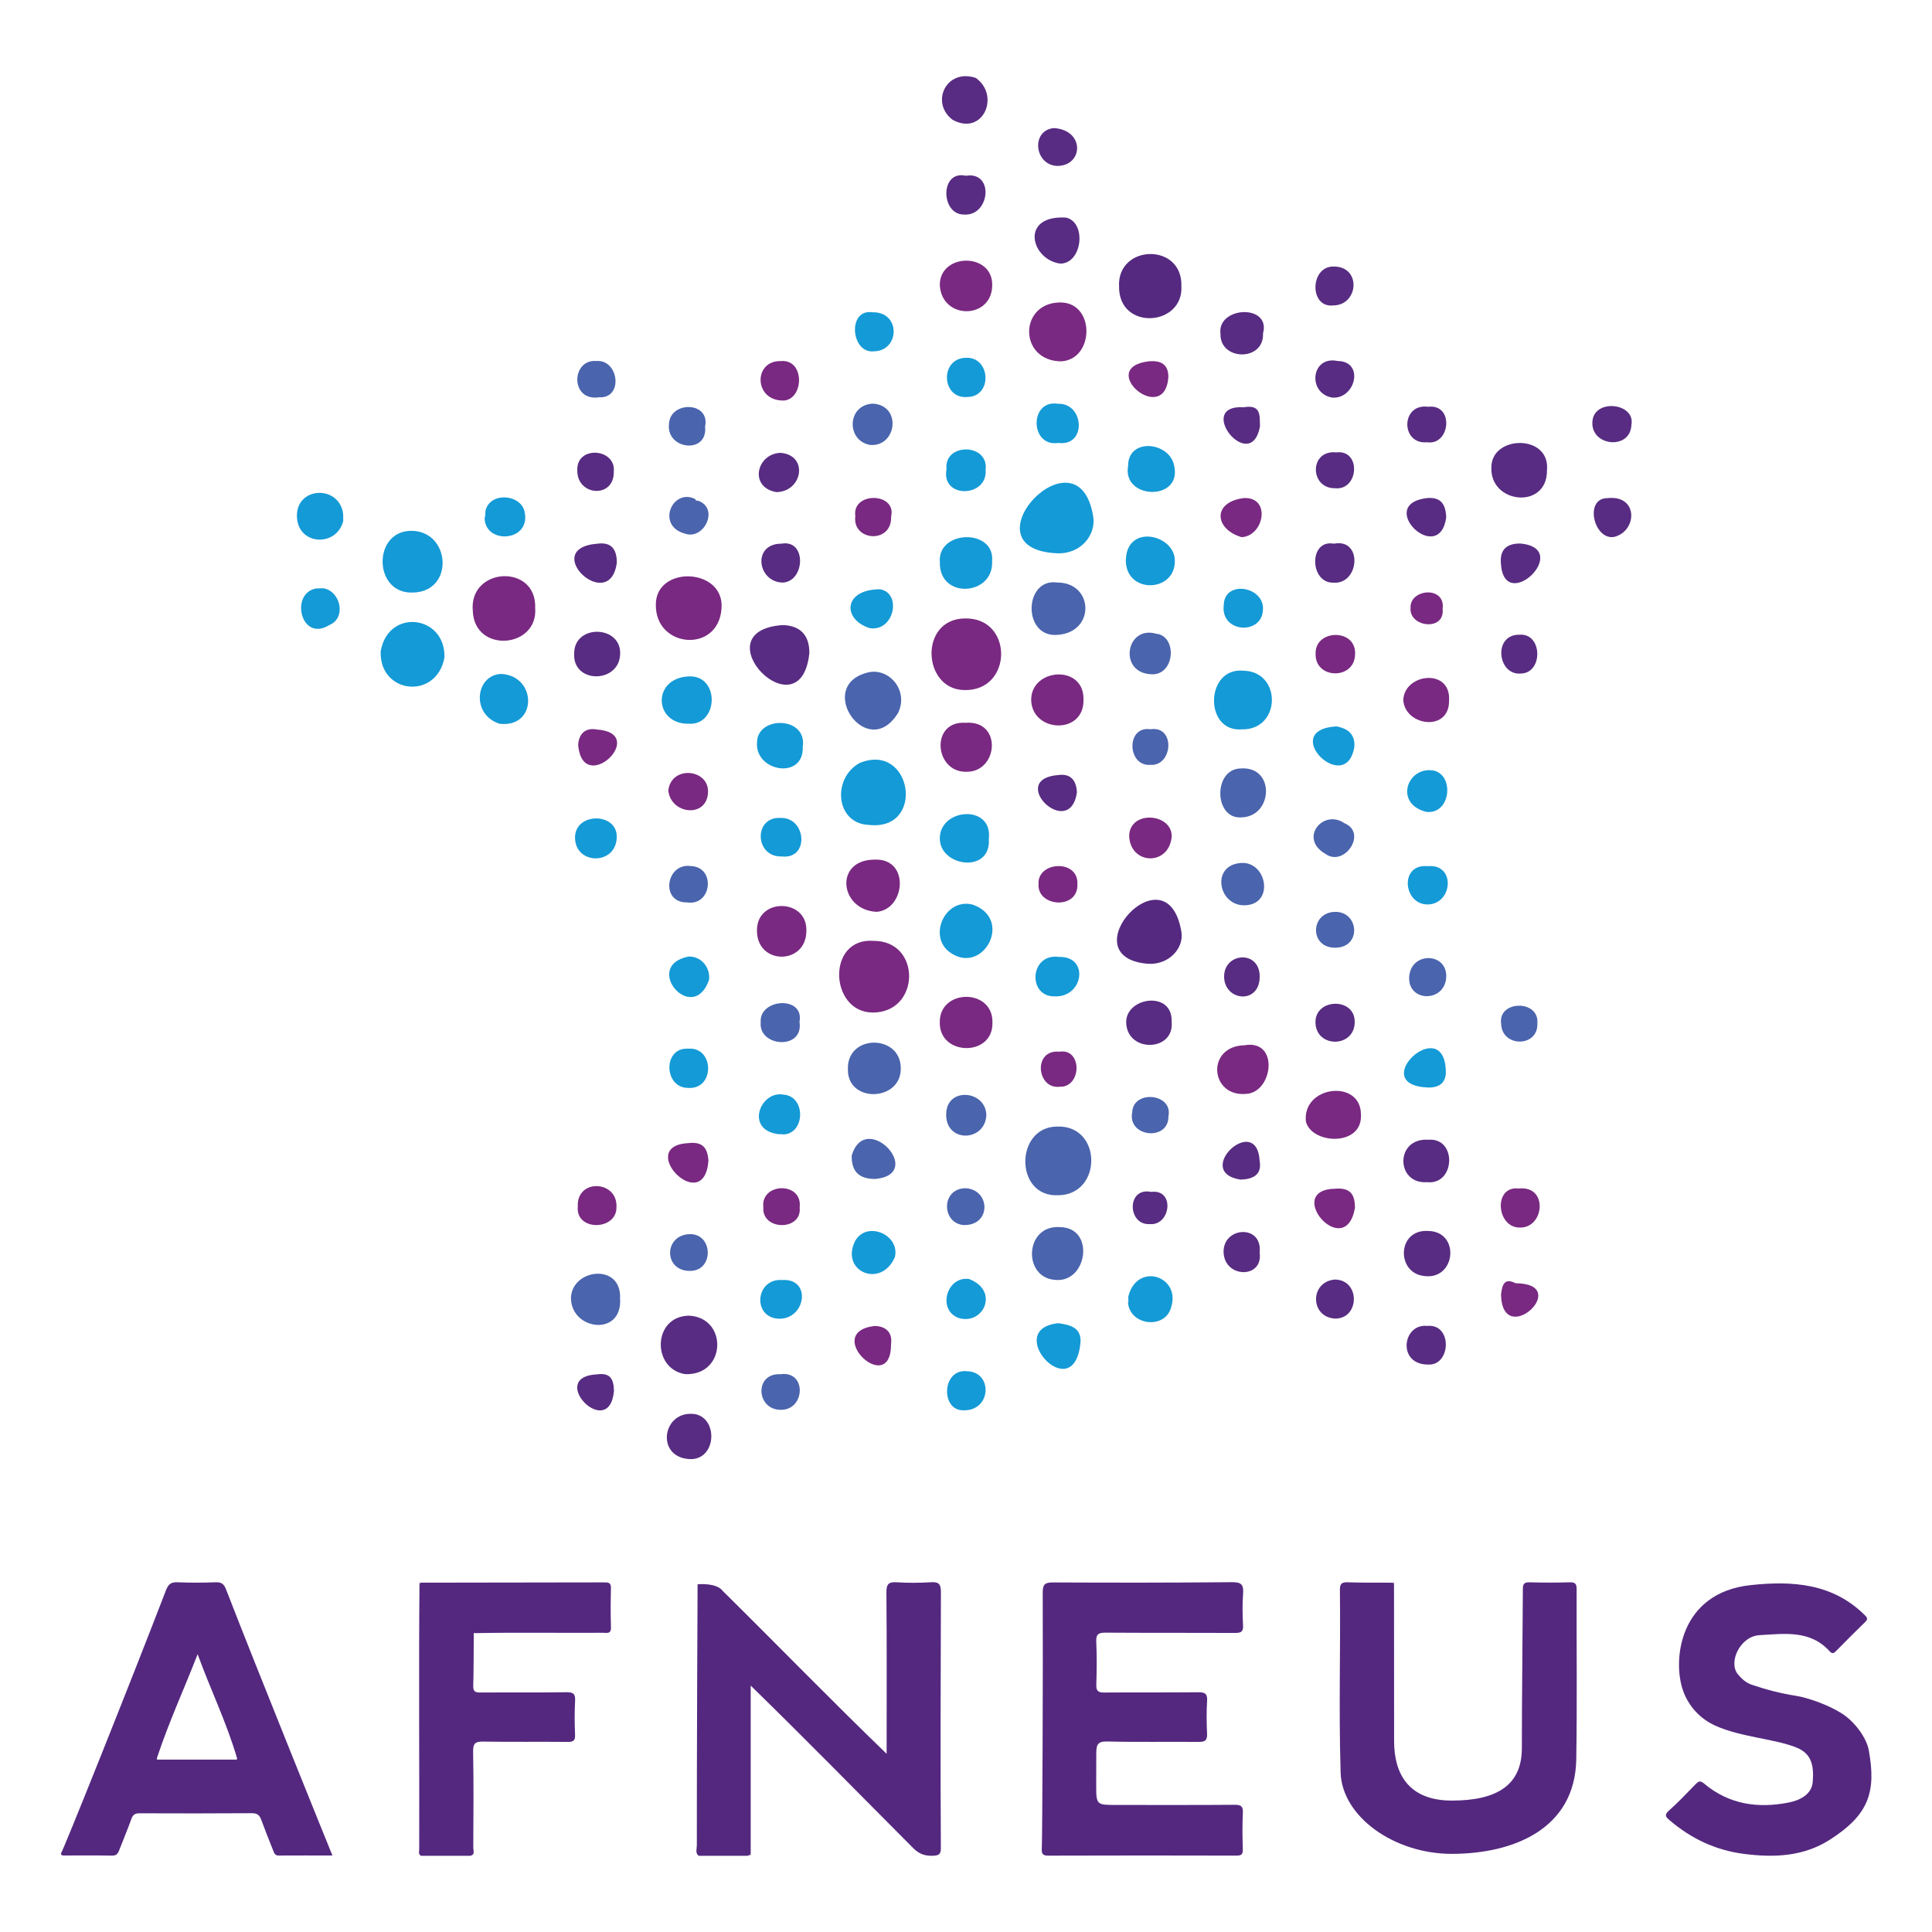
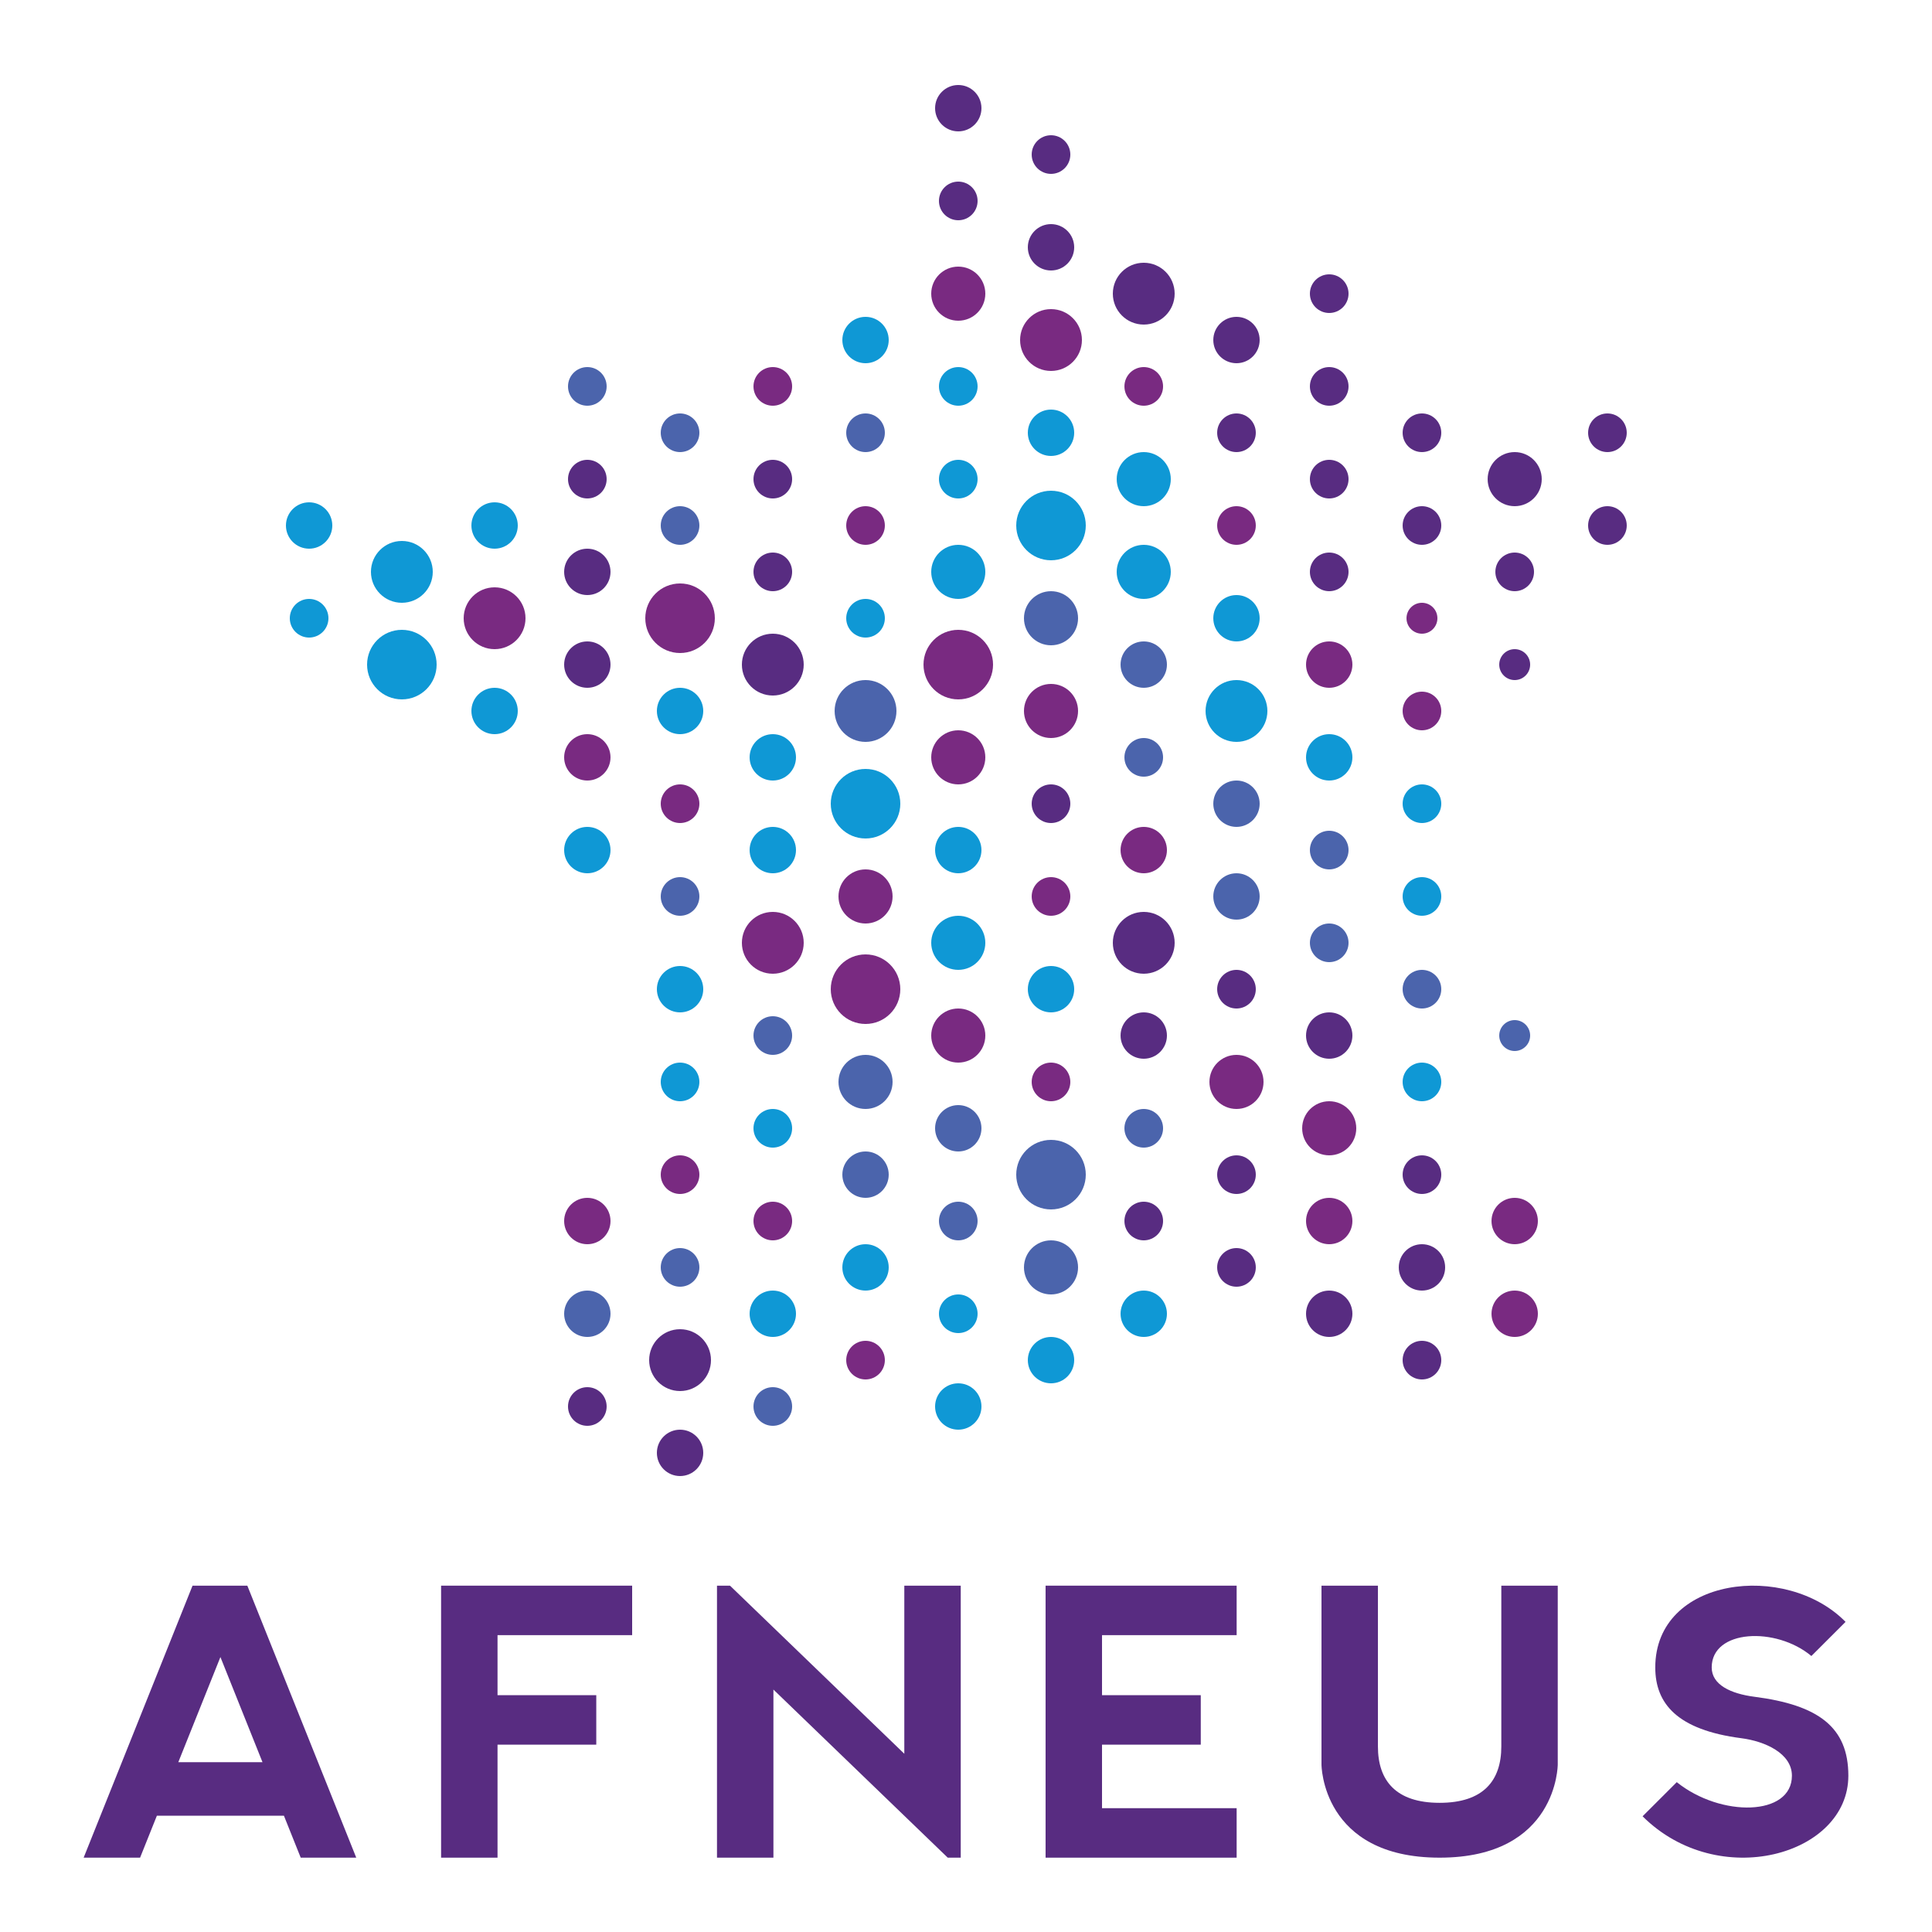
- <svg xmlns="http://www.w3.org/2000/svg" id="Calque_1" viewBox="0 0 1417.323 1417.323">
+ <svg xmlns="http://www.w3.org/2000/svg" id="Calque_2" viewBox="0 0 708.661 708.661">
  <defs>
-     <style>.cls-1{fill:#f9f7fb;}.cls-2{fill:#fbfdfe;}.cls-3{fill:#dfd7e9;}.cls-4{fill:#149ad6;}.cls-5{fill:#552980;}.cls-6{fill:#54287f;}.cls-7{fill:#4a64ad;}.cls-8{fill:#582c82;}.cls-9{fill:#714892;}.cls-10{fill:#792981;}</style>
+     <style>.cls-1{fill:#0f98d5;}.cls-2{fill:#582c81;}.cls-3{fill:#4b64ac;}.cls-4{fill:#792a81;}</style>
  </defs>
-   <path class="cls-8" d="m715.806,57.141c18.172,12.826,5.475,42.867-16.892,30.81-16.621-12.399-5.008-37.996,16.892-30.81Z" />
-   <path class="cls-6" d="m549.647,1360.982c-.446.15-.893.299-1.339.449-11.926 0-23.852 0-35.778.001-2.673-2.134-1.321-5.089-1.325-7.611-.09-61.068.545-191.584.545-191.584,0,0,13.951-1.386,18.542,4.963,40.261,39.781,79.394,80.059,120.144,119.411-.024-39.749.192-78.771-.16-118.434-.056-6.22,1.749-7.767,7.651-7.405,8.219.504,16.517.503,24.734-.025,5.901-.379,7.633,1.109,7.597,7.358-.181,62.431-.433,124.893-.043,187.315.181,4.992-1.506,5.845-6.13,5.977-5.904.169-10.07-1.487-14.316-5.782-39.743-39.86-78.68-79.711-119.046-119.041v123.22c-.359.397-.718.793-1.077,1.19Z" />
-   <path class="cls-6" d="m804.179,1310.407c-.027,13.73.563,13.719,14.837,13.719,28.875-0,57.75.11,86.623-.111,4.683-.036,6.372.93,6.125,5.921-.44,8.898-.29,17.838-.042,26.75.101,3.627-1.012,4.605-4.621,4.596-46.061-.116-92.123-.137-138.184.024-4.303.015-4.818-1.69-4.648-5.229.425-8.828.945-134.845.675-187.691-.031-6.152,1.631-7.527,7.614-7.497,43.781.216,87.565.218,131.344-.192,6.891-.065,8.515,1.942,8.035,8.358-.58,7.735-.438,15.562-.028,23.319.249,4.715-1.52,5.574-5.812,5.552-31.633-.164-63.268.02-94.901-.198-5.146-.035-7.258.917-6.981,6.643.508,10.499.37,21.048.041,31.561-.145,4.626,1.432,5.756,5.862,5.717,22.921-.199,45.847.046,68.768-.204,4.92-.054,6.984.867,6.646,6.305-.496,7.977-.404,16.02-.025,24.009.229,4.835-1.337,6.172-6.143,6.119-22.233-.242-44.479.26-66.7-.314-7.346-.19-8.421,2.129-8.435,8.816l-.048,24.027Z" />
-   <path class="cls-6" d="m243.862,1361.191c-13.78,0-26.649-.042-39.518.033-2.806.016-3.29-2.073-4.016-3.894-2.952-7.399-5.915-14.796-8.646-22.277-1.235-3.384-2.906-4.908-6.88-4.878-27.463.207-54.928.152-82.392.062-3.201-.011-4.901.935-6.023,4.11-2.636,7.46-5.785,14.738-8.611,22.133-1.016,2.659-1.82,4.872-5.524,4.803-11.668-.217-23.343-.079-35.016-.094-1.099-.001-2.343.134-2.539-1.471.863.025,52.446-128.972,77.111-193.228,1.72-4.338,3.668-5.935,8.367-5.73,9.376.41,18.792.355,28.174.013,4.103-.15,5.934,1.305,7.401,4.994,22.607,58.447,76.079,190.504,78.112,195.425Zm-71.203-70.343c.973.284,1.297-.165,1.217-1.071-7.874-26.728-18.891-48.916-28.89-76.24-10.502,26.922-21.01,49.502-29.898,76.238-.184,1.017.274,1.314,1.21,1.072,18.787 0,37.575.001,56.362.001Z" />
-   <path class="cls-6" d="m1065.085,1320.911c33.491,0,51.358-11.606,51.358-38.461,0-38.78.552-77.763.735-116.592-.051-3.772.914-5.185,4.941-5.07,9.846.281,19.71.271,29.557.009,3.983-.106,4.959,1.25,4.948,5.059-.124,41.624.401,83.257-.271,124.871-.921,50.855-45.794,69.268-91.413,69.268-42.163,0-80.496-27.272-81.457-59.723-1.448-48.922.033-89.196-.53-133.725-.017-4.388.996-5.936,5.637-5.77,10.985.393,21.989.222,32.986.279.359.359.719.719,1.078,1.079.058,38.437.074,76.875.074,115.311,0,23.648,10.472,43.466,42.358,43.466Z" />
-   <path class="cls-6" d="m1258.193,1265.877c-10.883-4.968-19.468-14.053-23.577-25.849-7.743-22.232-2.642-71.582,49.622-77.18,30.575-3.275,60.236-1.443,83.919,22.177,1.851,1.845,2.169,2.921.169,4.862-7.223,7.011-14.329,14.143-21.378,21.328-1.767,1.801-2.86,2.211-4.82.057-14.298-15.709-33.315-12.712-51.266-11.723-14.319.789-23.222,19.895-15.927,28.744,2.827,3.429,6.187,6.3,10.222,7.666,10.44,3.534,21.618,6.457,32.092,8.048,8.715,1.324,23.324,6.391,33.599,12.793,10.028,6.248,18.463,18.269,20.08,27.104,5.674,31.006-.14,47.595-28.696,65.813-19.23,12.269-40.793,13.167-62.969,10.29-20.825-2.701-38.651-11.21-54.424-24.665-2.699-2.302-4.231-3.799-.534-7.062,6.832-6.03,13.09-12.717,19.458-19.255,2.164-2.222,3.349-3.129,6.461-.517,18.245,15.309,39.527,18.331,62.218,13.784,8.245-1.652,16.548-6.048,17.34-14.768,1.203-13.242-1.506-20.959-11.045-25.148-15.229-6.688-41.394-7.757-60.545-16.5Z" />
-   <path class="cls-6" d="m308.939,1161.051c44.708-.056,89.416-.098,134.125-.201,3.026-.007,5.247-.012,5.134,4.166-.26,9.604-.3,19.227.006,28.828.163,5.1-3.131,3.971-5.885,3.974-31.176.194-62.366-.324-93.534.247-.899-.18-1.412.072-1.232,1.098-.097,12.555-.035,25.114-.379,37.662-.114,4.162,1.56,4.825,5.206,4.801,21.056-.141,42.116.125,63.168-.205,5.228-.082,6.612,1.351,6.336,6.43-.446,8.199-.355,16.45-.022,24.66.17,4.204-1.03,5.412-5.306,5.365-20.597-.225-41.201.11-61.794-.235-5.77-.097-7.806.955-7.683,7.332.454,23.519.219,47.053.122,70.58-.009,2.132,1.536,5.322-2.525,5.88-11.926 0-23.852.001-35.778.001-2.222-1.115-1.356-3.191-1.357-4.855.155-64.805-.39-129.684.191-194.454.403-.357.805-.714,1.208-1.071Z" />
-   <path class="cls-4" d="m802.029,379.26c1.927,12.374-8.352,27.575-27.066,26.617-69.293-3.547,16.478-94.595,27.066-26.617Z" />
-   <path class="cls-10" d="m641.033,690.223c35.205.035,34.22,53.011-1.165,52.573-31.437-.52-33.66-55.299,1.165-52.573Z" />
-   <path class="cls-10" d="m707.835,453.679c36.014-.712,35.187,53.853-.778,52.542-30.371-.719-33.011-52.082.778-52.542Z" />
-   <path class="cls-7" d="m776.114,876.835c-31.896,1.412-31.738-50.221-.563-50.391,33.205-1.167,33.308,50.294.563,50.391Z" />
-   <path class="cls-4" d="m637.011,605.12c-23.975-1.162-26.727-34.028-6.542-45.302,38.652-16.124,49.087,50.384,6.542,45.302Z" />
-   <path class="cls-10" d="m529.294,446.555c-2.33,32.808-48.482,29.041-48.172-2.832-.259-29.28,50.756-27.348,48.172,2.832Z" />
-   <path class="cls-10" d="m392.61,445.919c2.343,29.875-44.698,33.577-45.764,2.244-2.982-32.23,46.898-34.867,45.764-2.244Z" />
-   <path class="cls-5" d="m866.674,683.514c2.094,12.269-9.575,24.94-25.309,23.449-57.438-5.442,14.73-85.445,25.309-23.449Z" />
-   <path class="cls-4" d="m326.049,482.39c-5.843,31.305-47.77,26.811-46.795-4.499,5.377-31.915,47.701-26.82,46.795,4.499Z" />
-   <path class="cls-5" d="m866.675,210.056c1.483,29.447-45.921,32.72-45.727.273-1.708-31.222,46.838-32.622,45.727-.273Z" />
-   <path class="cls-4" d="m300.815,389.424c29.811-.898,33.001,44.585,2.26,45.268-28.929,1.381-30.001-44.228-2.26-45.268Z" />
-   <path class="cls-8" d="m593.732,479.225c-6.474,60.325-80.662-16.069-19.781-20.663,13.067.227,19.971,7.437,19.781,20.663Z" />
-   <path class="cls-4" d="m910.921,535.061c-27.75,2.192-26.841-45.784,1.294-43.02,28.316.523,27.693,43.709-1.294,43.02Z" />
-   <path class="cls-10" d="m778.597,265.075c-30.896-.141-31.271-41.587-2.333-43.15,27.358-1.707,27.149,41.652,2.333,43.15Z" />
-   <path class="cls-8" d="m505.087,965.178c28.955.953,28.058,43.927-2.319,42.911-24.599-3.685-24.18-42.117,2.319-42.911Z" />
-   <path class="cls-7" d="m658.789,523.077c-22.415,36.172-60.65-19.041-23.274-29.424,15.826-5.007,31.628,12.479,23.274,29.424Z" />
-   <path class="cls-8" d="m1134.856,345.235c.16,28.853-42.156,24.448-40.77-2.574.157-23.641,43.584-24.382,40.77,2.574Z" />
-   <path class="cls-7" d="m773.988,465.813c-24.014.056-22.337-41.993,1.683-38.462,27.285-.05,28.135,38.11-1.683,38.462Z" />
-   <path class="cls-4" d="m713.278,663.546c30.091,10.157,8.702,50.931-15.004,36.038-18.322-10.995-5.759-40.93,15.004-36.038Z" />
-   <path class="cls-10" d="m641.864,630.616c25.89-.891,22.299,36.585,1.323,38.306-27.409-1.157-31.513-38.448-1.323-38.306Z" />
-   <path class="cls-7" d="m622.028,784.599c-1.025-26.247,38.973-26.013,38.772-.836.371,24.327-39.073,25.724-38.772.836Z" />
-   <path class="cls-4" d="m727.8,411.764c1.302,25.404-39.044,28.167-38.322.59-1.836-23.831,40.659-24.707,38.322-.59Z" />
-   <path class="cls-7" d="m777.308,900.209c26.29-.003,20.575,40.867-2.985,38.746-24.261-1.395-22.652-40.346,2.985-38.746Z" />
-   <path class="cls-10" d="m728.054,750.556c.322,24.884-39.019,24.109-38.617-.407-.541-25.048,39.583-25.389,38.617.407Z" />
-   <path class="cls-10" d="m794.857,513.527c.414,25.564-37.309,24.07-38.37.421-.674-23.905,39.244-27.02,38.37-.421Z" />
-   <path class="cls-10" d="m998.392,817.406c1.536,24.08-36.262,22.146-40.374,5.349-2.841-26.336,40.126-31.374,40.374-5.349Z" />
-   <path class="cls-10" d="m727.898,208.891c.234,25.534-37.088,26.176-38.462.183-.003-23.51,38.505-24.04,38.462-.183Z" />
-   <path class="cls-7" d="m454.885,952.547c1.933,28.162-35.645,23.572-36.023-.074.282-21.777,37.242-26.319,36.023.074Z" />
-   <path class="cls-10" d="m708.426,530.25c27.016-2.043,23.951,36.113.624,35.932-23.655.632-26.847-37.696-.624-35.932Z" />
-   <path class="cls-10" d="m591.545,682.771c.147,25.537-36.929,25.5-36.228-.762.375-23.599,36.953-22.926,36.228.762Z" />
-   <path class="cls-10" d="m912.907,766.804c25.921-4.623,20.93,34.932,1.11,35.686-26.331,2.301-29.412-34.945-1.11-35.686Z" />
-   <path class="cls-4" d="m725.41,615.371c1.925,26.025-36.756,20.495-35.946-.926.673-21.77,38.925-24.441,35.946.926Z" />
-   <path class="cls-4" d="m861.853,411.841c-.109,23.138-36.348,23.921-35.926-1.189.896-27.066,36.689-18.189,35.926,1.189Z" />
-   <path class="cls-4" d="m366.39,530.935c-21.22-6.937-17.492-36.018,1.414-36.534,26.402,1.528,26.393,39.915-1.414,36.534Z" />
-   <path class="cls-4" d="m507.361,496.198c20.95,1.379,19.006,36.138-2.165,34.734-26.149.422-27.197-35.232,2.165-34.734Z" />
-   <path class="cls-7" d="m910.786,599.633c-20.31,1.611-21.008-35.624-.532-35.891,25.364-1.816,23.727,35.276.532,35.891Z" />
-   <path class="cls-4" d="m827.584,341.71c-.07-20.978,31.024-17.757,33.91.559,5.241,25.631-38.473,24.183-33.91-.559Z" />
-   <path class="cls-4" d="m588.93,547.924c.813,24.577-35.461,18.116-33.562-3.473.351-19.494,36.902-19.155,33.562,3.473Z" />
-   <path class="cls-4" d="m251.839,382.003c-4.67,19.355-32.642,18.312-33.97-2.198-1.595-24.704,35.931-24.614,33.97,2.198Z" />
-   <path class="cls-8" d="m421.221,479.181c.106-21.701,35.333-20.599,33.697,1.355-1.456,21.153-35.175,20.932-33.697-1.355Z" />
-   <path class="cls-8" d="m781.976,159.62c15.292,3.313,12.125,33.658-4.048,33.762-21.516-2.612-30.192-35.712,4.048-33.762Z" />
-   <path class="cls-8" d="m1047.562,903.032c24.133.202,20.491,36.875-3.373,32.962-19.935-2.586-19.23-34.228,3.373-32.962Z" />
-   <path class="cls-10" d="m1063.032,513.986c.311,23.285-32.415,18.672-33.58-.429.787-19.688,35.153-23.657,33.58.429Z" />
-   <path class="cls-4" d="m827.75,950.986c6.515-25.253,38.117-14.883,31.591,7.356-4.21,18.766-35.154,13.685-31.591-7.356Z" />
-   <path class="cls-8" d="m859.51,749.604c2.183,21.87-32.166,22.894-33.306,1.131-1.177-19.248,34.336-24.619,33.306-1.131Z" />
-   <path class="cls-8" d="m1046.929,867.253c-23.11,1.663-23.579-32.793.875-31.124,21.159-1.85,19.972,33.35-.875,31.124Z" />
-   <path class="cls-8" d="m505.377,1070.37c-24.974-1.771-19.241-36.769,4.896-32.913,17.139,3.856,14.942,34.46-4.896,32.913Z" />
-   <path class="cls-4" d="m792.668,984.71c-4.631,49.264-58.095-9.829-16.247-13.998,7.186,1.069,17.028,2.483,16.247,13.998Z" />
-   <path class="cls-8" d="m926.555,244.611c.898,20.77-31.75,20.158-31.204.33-2.737-20.215,37.191-22.275,31.204-.33Z" />
-   <path class="cls-4" d="m656.556,922.038c-9.954,23.493-40.098,10.938-29.423-11.253,8.07-15.543,33.062-5.477,29.423,11.253Z" />
-   <path class="cls-7" d="m913.625,664.116c-20.02.956-25.741-29.809-2.891-31.052,18.565-1.009,24.333,30.028,2.891,31.052Z" />
-   <path class="cls-4" d="m773.886,730.937c-20.42.525-18.506-32.061,3.14-28.919,22.158-.542,17.889,29.636-3.14,28.919Z" />
-   <path class="cls-7" d="m642.225,864.889c-11.694.089-17.624-5.168-17.415-17.122,10.037-34.16,54.764,13.399,17.415,17.122Z" />
-   <path class="cls-7" d="m843.99,494.604c-23.691-1.49-17.876-35.988,4.049-29.721,16.028,1.507,14.008,31.425-4.049,29.721Z" />
-   <path class="cls-10" d="m859.572,613.713c-1.972,22.039-30.778,20.802-31.215-.816.855-18.926,31.621-16.181,31.215.816Z" />
-   <path class="cls-4" d="m776.505,324.92c-21.138,3.348-21.538-32.138-.314-28.699,19.315-.661,21.111,31.485.314,28.699Z" />
-   <path class="cls-4" d="m723.048,344.796c1.539,20.24-32.801,21.298-28.678-.559-2.104-19.63,31.258-19.304,28.678.559Z" />
-   <path class="cls-8" d="m438.496,398.822c10.366-1.225,14.008,4.395,14.005,14.046-5.276,38.598-57.476-10.761-14.005-14.046Z" />
-   <path class="cls-4" d="m1046.421,595.613c-23.846-5.846-14.265-33.532,5.105-30.365,15.462,3.092,13.009,32.207-5.105,30.365Z" />
-   <path class="cls-4" d="m572.264,832.133c-26.456-2.21-14.728-32.503,2.625-29.089,17.126,1.175,15.857,31.312-2.625,29.089Z" />
-   <path class="cls-7" d="m723.593,817.984c-.848,19.979-30.324,20.619-29.45-1.045.537-19.72,28.96-17.163,29.45,1.045Z" />
-   <path class="cls-4" d="m1060.602,784.413c.888,9.954-4.865,13.816-13.595,13.37-44.245-2.188,11.24-53.885,13.595-13.37Z" />
-   <path class="cls-4" d="m452.428,614.898c-1.077,19.633-29.43,19.615-30.552.641-1.298-19.998,31.892-20.145,30.552-.641Z" />
-   <path class="cls-4" d="m980.486,532.883c6.879,1.326,13.715,4.658,13.095,14.839-5.993,37.3-56.267-12.408-13.095-14.839Z" />
-   <path class="cls-7" d="m640.32,296.116c21.491,1.237,17.547,31.971-2.081,30.285-17.62-3.158-16.903-29.431,2.081-30.285Z" />
-   <path class="cls-4" d="m645.577,432.304c16.108,2.567,10.603,31.203-7.452,28.526-20.3-6.265-19.667-28.504,7.452-28.526Z" />
-   <path class="cls-4" d="m571.667,967.433c-19.979-.452-17.653-29.676,1.931-28.411,21.964-1.536,17.668,28.534-1.931,28.411Z" />
-   <path class="cls-8" d="m978.559,398.854c21.45-4.247,18.844,30.384-.673,28.581-17.204.15-17.864-32.06.673-28.581Z" />
-   <path class="cls-4" d="m573.467,628.299c-19.842.618-20.739-29.091-1.228-28.258,19.34-.976,21.899,30.597,1.228,28.258Z" />
-   <path class="cls-10" d="m505.249,838.57c10.31-1.088,13.782,3.525,14.467,12.866-3.146,41.989-54.472-10.979-14.467-12.866Z" />
-   <path class="cls-4" d="m356.096,375.075c2.954-14.684,26.384-12.634,28.805.608,4.941,23.566-34.554,24.188-28.805-.608Z" />
-   <path class="cls-10" d="m979.832,872.019c10.858-.822,14.24,4.364,14.157,14.206-7.24,40.026-53.389-13.643-14.157-14.206Z" />
-   <path class="cls-4" d="m236.742,431.512c12.989,1.515,17.73,21.767,4.872,27.023-22.454,13.97-30.373-29.052-4.872-27.023Z" />
-   <path class="cls-8" d="m1115.431,398.726c38.893,3.781-12.407,53.237-14.404,14.165-.575-9.009,3.551-14.27,14.404-14.165Z" />
-   <path class="cls-4" d="m710.884,938.284c22.704,8.601,10.426,34.524-8.019,28.459-15.328-6.066-8.353-30.767,8.019-28.459Z" />
-   <path class="cls-4" d="m639.968,229.091c21.039-.544,20.202,28.305,1.219,28.619-16.952,2.055-19.792-31.372-1.219-28.619Z" />
-   <path class="cls-4" d="m520.134,718.925c-11.938,33.7-49.567-10.422-14.939-17.207,9.463-.228,16.027,8.185,14.939,17.207Z" />
-   <path class="cls-4" d="m926.399,448.51c-1.775,17.5-31.003,15.5-28.652-4.494.274-19.322,31.253-13.722,28.652,4.494Z" />
-   <path class="cls-10" d="m1114.137,871.903c21.701-2.423,18.924,28.631,1.229,28.639-17.623.691-20.206-30.873-1.229-28.639Z" />
-   <path class="cls-8" d="m708.529,128.944c21.157-3.471,17.653,29.798-1.292,28.446-17.265.212-17.801-32.839,1.292-28.446Z" />
-   <path class="cls-4" d="m504.912,798.099c-18.036.125-18.826-29.945-.036-28.765,19.247-1.527,19.672,30.058.036,28.765Z" />
-   <path class="cls-7" d="m586.514,749.679c3.284,20.929-30.225,18.47-28.463.247-1.333-17.463,32.219-19.819,28.463-.247Z" />
-   <path class="cls-8" d="m1047.505,1001.035c-22.664-.014-18.696-30.193-.569-28.342,18.85-1.907,17.565,29.537.569,28.342Z" />
-   <path class="cls-4" d="m1047.425,635.427c20.472-1.98,18.477,27.347.358,28.095-18.45.524-21.434-30.165-.358-28.095Z" />
-   <path class="cls-4" d="m705.987,1034.575c-15.991-.484-14.868-30.544,3.35-28.643,19.415.392,18.082,29.937-3.35,28.643Z" />
-   <path class="cls-10" d="m912.552,365.37c20.05-.877,14.839,27.791-1.66,28.705-19.809-5.751-21.973-25.741,1.66-28.705Z" />
-   <path class="cls-8" d="m569.664,361.017c-20.424-3.338-14.771-28.205,2.905-28.805,20.669,1.603,16.349,28.376-2.905,28.805Z" />
-   <path class="cls-10" d="m575.543,293.804c-22.634,1.017-23.199-29.321-2.9-28.898,17.748-1.771,17.307,27.141,2.9,28.898Z" />
-   <path class="cls-4" d="m708.716,262.466c17.992-.654,19.569,28.338,1.171,28.762-19.295,1.902-20.827-28.431-1.171-28.762Z" />
-   <path class="cls-10" d="m423.871,885.17c-1.083-20.729,29.31-19.479,28.368.362.398,17.317-30.121,17.948-28.368-.362Z" />
-   <path class="cls-10" d="m994.064,480.532c-.827,18.386-29.317,17.705-28.927-.723-.882-18.432,30.537-19.146,28.927.723Z" />
-   <path class="cls-8" d="m573.375,398.832c18.665-3.273,17.255,28.02.653,28.552-18.509-.525-22.395-28.616-.653-28.552Z" />
-   <path class="cls-8" d="m1046.849,365.382c10.286-.838,13.646,4.478,14.129,14.1-5.109,36.672-52.641-9.503-14.129-14.1Z" />
-   <path class="cls-8" d="m977.316,195.548c21.729-1.083,19.735,28.49.648,28.526-17.402,1.819-16.898-27.743-.648-28.526Z" />
-   <path class="cls-8" d="m993.78,748.419c1.324,20.055-27.508,21.093-28.716,2.475-1.183-18.239,27.586-19.591,28.716-2.475Z" />
-   <path class="cls-8" d="m1179.075,365.451c23.169-2.673,22.107,24.448,4.9,28.467-14.843,2.287-21.866-28.4-4.9-28.467Z" />
-   <path class="cls-8" d="m924.074,918.884c2.765,19.108-24.938,18.942-26.39.684-1.531-19.712,28.726-22.023,26.39-.684Z" />
-   <path class="cls-10" d="m653.698,985.645c.323,40.589-51.328-8.27-12.074-12.907,8.359.172,13.119,4.866,12.074,12.907Z" />
-   <path class="cls-7" d="m986.336,603.941c17.079,7.095-.224,32.644-14.169,22.366-19.524-11.341-1.445-33.185,14.169-22.366Z" />
-   <path class="cls-8" d="m773.1,93.961c23.068,1.387,21.75,28.083,2.084,27.759-16.566-1.095-18.852-26.155-2.084-27.759Z" />
-   <path class="cls-10" d="m490.263,579.886c2.269-18.658,29.562-15.78,29.143.983-.33,19.521-27.33,16.817-29.143-.983Z" />
-   <path class="cls-8" d="m979.37,938.67c19.079.401,17.989,29.676-.671,28.607-17.835-1.686-17.699-27.187.671-28.607Z" />
-   <path class="cls-7" d="m504.094,662.023c-19.994.296-15.556-29.202,2.607-26.68,18.484.492,15.718,29.397-2.607,26.68Z" />
-   <path class="cls-7" d="m517.245,312.968c2.192,20.532-28.77,16.946-26.458-1.958.655-17.036,30.452-16.67,26.458,1.958Z" />
-   <path class="cls-8" d="m977.426,291.7c-18.57-3.115-15.687-31.042,3.875-26.86,19.826.148,13.212,27.999-3.875,26.86Z" />
-   <path class="cls-8" d="m1047.748,298.414c19.203-2.272,16.226,28.492-.707,26.031-19.704,1.943-19.528-28.824.707-26.031Z" />
-   <path class="cls-8" d="m924.124,716.708c-.29,20.665-26.328,17.572-26.111-.528.211-17.619,26.391-19.398,26.111.528Z" />
-   <path class="cls-7" d="m512.25,367.376c15.554,5.573,4.303,29.046-9.778,24.101-22.348-6.093-8.073-36.131,9.778-24.101Z" />
-   <path class="cls-10" d="m790.39,648.58c.765,19.16-29.685,16.79-28.524-.077-.9-16.704,29.41-18.366,28.524.077Z" />
-   <path class="cls-8" d="m1168.167,309.888c.411-17.888,31.781-14.515,28.638,1.75-.63,18.63-29.368,15.887-28.638-1.75Z" />
-   <path class="cls-8" d="m450.276,345.925c.51,19.94-26.913,18.165-26.771-.733-.892-18.622,28.433-16.441,26.771.733Z" />
-   <path class="cls-10" d="m586.643,885.751c1.934,17.377-27.936,17.25-26.658-.056-2.123-18.351,28.994-19.047,26.658.056Z" />
-   <path class="cls-7" d="m439.586,291.43c-21.397,3.374-20.709-28.014-2.142-26.6,16.604-1.338,20.04,27.647,2.142,26.6Z" />
-   <path class="cls-7" d="m1033.788,716.787c1.054-19.015,28.313-18.21,27.142.287-1.176,18.569-28.163,18.124-27.142-.287Z" />
-   <path class="cls-10" d="m843.157,265.007c8.272-.547,13.887,1.975,13.982,11.492-2.603,37.164-53.97-6.926-13.982-11.492Z" />
-   <path class="cls-8" d="m1114.752,465.629c16.832-1.332,17.474,28.011,1.09,28.484-17.333,1.692-20.809-28.847-1.09-28.484Z" />
-   <path class="cls-7" d="m572.487,1008.145c19.212-2.792,18.312,25.336,1.288,26.08-19.088,1.006-20.9-27.105-1.288-26.08Z" />
-   <path class="cls-8" d="m924.104,851.864c1.86,10.615-5.949,13.346-14.24,13.486-35.182-5.735,12.348-49.826,14.24-13.486Z" />
-   <path class="cls-8" d="m776.736,568.526c9.59-1.188,12.918,5.114,13.316,12.715-5.347,36.16-52.196-9.892-13.316-12.715Z" />
-   <path class="cls-10" d="m437.8,535.163c38.828,2.731-10.048,49.667-13.661,11.559.367-8.04,4.987-13.187,13.661-11.559Z" />
-   <path class="cls-10" d="m653.733,378.986c.689,20.318-28.724,17.997-26.269-.251-2.681-18.209,30.467-17.694,26.269.251Z" />
-   <path class="cls-8" d="m980.25,331.876c18.609-2.304,16.674,28.3-1.075,26.293-18.463.103-18.823-28.319,1.075-26.293Z" />
-   <path class="cls-7" d="m979.389,695.252c-19.069-.028-18.238-26.307.373-26.298,17.311.009,19.237,26.327-.373,26.298Z" />
-   <path class="cls-7" d="m830.594,815.908c.746-16.642,30.087-13.841,26.583,2.994.279,18.495-30.226,15.468-26.583-2.994Z" />
-   <path class="cls-7" d="m505.72,932.333c-18.868-.216-18.834-26.208.076-26.954,17.641-.627,18.185,27.502-.076,26.954Z" />
-   <path class="cls-7" d="m707.12,898.71c-16.511-1.09-16.932-27.045,1.369-27.016,18.156,1.123,18.818,27.384-1.369,27.016Z" />
-   <path class="cls-7" d="m844.006,534.994c18.436-2.926,16.534,27.369-.28,26.115-16.914,1.066-17.721-28.92.28-26.115Z" />
-   <path class="cls-8" d="m438.217,1008.218c8.93-1.17,12.032,2.805,12.19,12.173-3.43,37.537-50.13-10.534-12.19-12.173Z" />
-   <path class="cls-8" d="m912.521,298.757c13.098-2.268,11.448,6.709,11.813,14.032-6.692,36.113-48.534-16.201-11.813-14.032Z" />
-   <path class="cls-10" d="m1111.865,941.385c42.514.403-9.666,48.963-10.714,8.408.82-7.716,2.658-12.468,10.714-8.408Z" />
-   <path class="cls-7" d="m1127.815,750.576c.907,17.813-25.905,18.06-26.581.579-2.588-17.482,28.001-17.961,26.581-.579Z" />
-   <path class="cls-10" d="m777.218,771.534c16.932-2.723,16.439,26.396.068,25.712-16.811,1.926-19.684-27.65-.068-25.712Z" />
-   <path class="cls-8" d="m844.449,874.383c17.773-2.277,14.373,24.95-.977,23.625-16.476.957-17.127-27.352.977-23.625Z" />
-   <path class="cls-10" d="m1058.309,446.764c1.805,16.568-24.591,13.396-23.54-.672-.807-14.287,25.942-16.56,23.54.672Z" />
-   <path class="cls-2" d="m251.839,382.003c.01-2.301.021-4.602.032-6.902,2.395,2.312,2.388,4.613-.032,6.902Z" />
-   <path class="cls-2" d="m236.742,431.512c-1.486.05-2.973.1-4.459.149,1.426-1.865,2.911-1.946,4.459-.149Z" />
-   <path class="cls-2" d="m827.75,950.986c.016,1.516.033,3.031.049,4.547-2.008-1.494-2.033-3.01-.049-4.547Z" />
-   <path class="cls-2" d="m356.096,375.075c-.084,1.492-.168,2.985-.253,4.476-1.824-1.6-1.677-3.089.253-4.476Z" />
-   <path class="cls-2" d="m572.264,832.133c.719-.301,1.436-.296,2.151.014-.717-.004-1.434-.009-2.151-.014Z" />
-   <path class="cls-1" d="m512.25,367.376c-1.563.286-2.183-.6-2.432-1.948.81.649,1.621,1.299,2.432,1.948Z" />
-   <path class="cls-1" d="m347.553,1199.162c-.18-1.026.333-1.278,1.232-1.098-.411.366-.821.732-1.232,1.098Z" />
-   <path class="cls-9" d="m549.648,1360.982c.359-.397.718-.793,1.077-1.19.294.985-.142,1.313-1.077,1.19Z" />
-   <path class="cls-9" d="m1022.654,1162.134c-.359-.36-.719-.719-1.078-1.079.992-.27,1.351.089,1.078,1.079Z" />
-   <path class="cls-9" d="m308.939,1161.051c-.403.357-.805.714-1.208,1.071-.124-.949.228-1.362,1.208-1.071Z" />
-   <path class="cls-3" d="m115.087,1289.775c.403.357.807.715,1.21,1.072-.936.241-1.394-.055-1.21-1.072Z" />
-   <path class="cls-3" d="m172.659,1290.849c.406-.357.811-.714,1.217-1.071.08.907-.244,1.356-1.217,1.071Z" />
+   <path class="cls-2" d="m124.513,666.004l-7.86-19.63-25.93-64.75h-20.1l-25.92,64.75-7.86,19.63-6.16,15.39h20.7l6.16-15.39h46.6l6.16,15.39h20.37l-6.16-15.39Zm-59.11-19.63l15.44-38.55v-.01h.01l15.43,38.56h-30.88Z" />
+   <polygon class="cls-2" points="231.873 599.774 231.873 581.624 161.793 581.624 161.793 681.394 182.493 681.394 182.493 639.944 218.713 639.944 218.713 621.794 182.493 621.794 182.493 599.774 231.873 599.774" />
+   <polygon class="cls-2" points="352.403 581.624 331.703 581.624 331.703 643.284 267.763 581.624 262.995 581.624 262.993 581.624 262.993 681.394 283.693 681.394 283.693 619.735 347.633 681.394 347.637 681.394 352.403 681.394 352.403 581.624" />
+   <polygon class="cls-2" points="453.603 599.774 453.603 581.624 383.523 581.624 383.523 681.394 453.603 681.394 453.603 663.244 404.223 663.244 404.223 639.944 440.443 639.944 440.443 621.794 404.223 621.794 404.223 599.774 453.603 599.774" />
+   <path class="cls-2" d="m550.685,581.624v58.99c0,12.498-6.558,20.664-22.63,20.664s-22.63-8.165-22.63-20.664v-58.99h-20.7l-.002,65.586s-.002,34.184,43.33,34.184,43.33-34.184,43.33-34.184l.002-65.586h-20.7Z" />
+   <path class="cls-2" d="m643.534,622.38c-8.648-1.117-15.678-4.376-15.678-10.756,0-13.97,23.557-15.069,36.564-4.196l12.534-12.523c-21.798-22.219-69.798-16.499-69.798,16.719,0,13.309,8.123,22.927,31.596,25.959,8.648,1.117,18.526,5.551,18.526,13.749,0,14.889-26.04,15.372-42.239,2.365l-12.534,12.523c27.77,27.68,75.473,14.37,75.473-14.889,0-17.819-10.967-25.921-34.445-28.953Z" />
+   <circle class="cls-3" cx="419.528" cy="243.78" r="8.504" />
+   <circle class="cls-3" cx="487.559" cy="311.811" r="7.087" />
+   <circle class="cls-3" cx="453.543" cy="294.803" r="8.504" />
+   <circle class="cls-3" cx="419.528" cy="277.795" r="7.087" />
+   <circle class="cls-3" cx="385.512" cy="226.772" r="9.921" />
+   <circle class="cls-3" cx="317.48" cy="158.74" r="7.087" />
+   <circle class="cls-3" cx="249.449" cy="158.74" r="7.087" />
+   <circle class="cls-3" cx="215.433" cy="141.732" r="7.087" />
+   <circle class="cls-3" cx="249.449" cy="192.756" r="7.087" />
+   <circle class="cls-3" cx="317.48" cy="260.787" r="11.339" />
+   <circle class="cls-3" cx="453.543" cy="328.819" r="8.504" />
+   <circle class="cls-3" cx="487.559" cy="345.827" r="7.087" />
+   <circle class="cls-3" cx="521.575" cy="362.835" r="7.087" />
+   <circle class="cls-3" cx="555.591" cy="379.842" r="5.669" />
+   <circle class="cls-3" cx="249.449" cy="328.819" r="7.087" />
+   <circle class="cls-3" cx="419.528" cy="413.858" r="7.087" />
+   <circle class="cls-3" cx="283.465" cy="379.842" r="7.087" />
+   <circle class="cls-3" cx="317.48" cy="396.85" r="9.921" />
+   <circle class="cls-3" cx="351.496" cy="413.858" r="8.504" />
+   <circle class="cls-3" cx="351.496" cy="447.874" r="7.087" />
+   <circle class="cls-3" cx="385.512" cy="464.882" r="9.921" />
+   <circle class="cls-3" cx="385.512" cy="430.866" r="12.756" />
+   <circle class="cls-3" cx="317.48" cy="430.866" r="8.504" />
+   <circle class="cls-3" cx="249.449" cy="464.882" r="7.087" />
+   <circle class="cls-3" cx="215.433" cy="481.89" r="8.504" />
+   <circle class="cls-3" cx="283.465" cy="515.905" r="7.087" />
+   <circle class="cls-1" cx="385.512" cy="158.74" r="8.504" />
+   <circle class="cls-1" cx="419.528" cy="175.748" r="9.921" />
+   <circle class="cls-1" cx="453.543" cy="226.772" r="8.504" />
+   <circle class="cls-1" cx="453.543" cy="260.787" r="11.339" />
+   <circle class="cls-1" cx="487.559" cy="277.795" r="8.504" />
+   <circle class="cls-1" cx="521.575" cy="294.803" r="7.087" />
+   <circle class="cls-1" cx="351.496" cy="209.764" r="9.921" />
+   <circle class="cls-1" cx="385.512" cy="192.756" r="12.756" />
+   <circle class="cls-1" cx="419.528" cy="209.764" r="9.921" />
+   <circle class="cls-1" cx="521.575" cy="328.819" r="7.087" />
+   <circle class="cls-1" cx="317.48" cy="124.724" r="8.504" />
+   <circle class="cls-1" cx="351.496" cy="141.732" r="7.087" />
+   <circle class="cls-1" cx="351.496" cy="175.748" r="7.087" />
+   <circle class="cls-1" cx="317.48" cy="226.772" r="7.087" />
+   <circle class="cls-1" cx="181.417" cy="192.756" r="8.504" />
+   <circle class="cls-1" cx="113.386" cy="192.756" r="8.504" />
+   <circle class="cls-1" cx="147.402" cy="209.764" r="11.339" />
+   <circle class="cls-1" cx="249.449" cy="260.787" r="8.504" />
+   <circle class="cls-1" cx="283.465" cy="277.795" r="8.504" />
+   <circle class="cls-1" cx="317.48" cy="294.803" r="12.756" />
+   <circle class="cls-1" cx="351.496" cy="311.811" r="8.504" />
+   <circle class="cls-1" cx="283.465" cy="311.811" r="8.504" />
+   <circle class="cls-1" cx="181.417" cy="260.787" r="8.504" />
+   <circle class="cls-1" cx="147.402" cy="243.78" r="12.756" />
+   <circle class="cls-1" cx="113.386" cy="226.772" r="7.087" />
+   <circle class="cls-1" cx="215.433" cy="311.811" r="8.504" />
+   <circle class="cls-1" cx="249.449" cy="362.835" r="8.504" />
+   <circle class="cls-1" cx="385.512" cy="362.835" r="8.504" />
+   <circle class="cls-1" cx="351.496" cy="345.827" r="9.921" />
+   <circle class="cls-1" cx="521.575" cy="396.85" r="7.087" />
+   <circle class="cls-1" cx="419.528" cy="481.89" r="8.504" />
+   <circle class="cls-1" cx="283.465" cy="413.858" r="7.087" />
+   <circle class="cls-1" cx="249.449" cy="396.85" r="7.087" />
+   <circle class="cls-1" cx="283.465" cy="481.89" r="8.504" />
+   <circle class="cls-1" cx="317.48" cy="464.882" r="8.504" />
+   <circle class="cls-1" cx="351.496" cy="481.89" r="7.087" />
+   <circle class="cls-1" cx="385.512" cy="498.898" r="8.504" />
+   <circle class="cls-1" cx="351.496" cy="515.905" r="8.504" />
+   <circle class="cls-4" cx="351.496" cy="107.716" r="9.921" />
+   <circle class="cls-4" cx="385.512" cy="124.724" r="11.339" />
+   <circle class="cls-4" cx="419.528" cy="141.732" r="7.087" />
+   <circle class="cls-4" cx="453.543" cy="192.756" r="7.087" />
+   <circle class="cls-4" cx="487.559" cy="243.78" r="8.504" />
+   <circle class="cls-4" cx="521.575" cy="260.787" r="7.087" />
+   <circle class="cls-4" cx="521.575" cy="226.772" r="5.669" />
+   <circle class="cls-4" cx="385.512" cy="260.787" r="9.921" />
+   <circle class="cls-4" cx="351.496" cy="243.78" r="12.756" />
+   <circle class="cls-4" cx="283.465" cy="141.732" r="7.087" />
+   <circle class="cls-4" cx="317.48" cy="192.756" r="7.087" />
+   <circle class="cls-4" cx="249.449" cy="226.772" r="12.756" />
+   <circle class="cls-4" cx="351.496" cy="277.795" r="9.921" />
+   <circle class="cls-4" cx="419.528" cy="311.811" r="8.504" />
+   <circle class="cls-4" cx="181.417" cy="226.772" r="11.339" />
+   <circle class="cls-4" cx="317.48" cy="328.819" r="9.921" />
+   <circle class="cls-4" cx="249.449" cy="294.803" r="7.087" />
+   <circle class="cls-4" cx="215.433" cy="277.795" r="8.504" />
+   <circle class="cls-4" cx="283.465" cy="345.827" r="11.339" />
+   <circle class="cls-4" cx="317.48" cy="362.835" r="12.756" />
+   <circle class="cls-4" cx="351.496" cy="379.842" r="9.921" />
+   <circle class="cls-4" cx="385.512" cy="328.819" r="7.087" />
+   <circle class="cls-4" cx="385.512" cy="396.85" r="7.087" />
+   <circle class="cls-4" cx="453.543" cy="396.85" r="9.921" />
+   <circle class="cls-4" cx="487.559" cy="413.858" r="9.921" />
+   <circle class="cls-4" cx="555.591" cy="447.874" r="8.504" />
+   <circle class="cls-4" cx="555.591" cy="481.89" r="8.504" />
+   <circle class="cls-4" cx="487.559" cy="447.874" r="8.504" />
+   <circle class="cls-4" cx="249.449" cy="430.866" r="7.087" />
+   <circle class="cls-4" cx="283.465" cy="447.874" r="7.087" />
+   <circle class="cls-4" cx="215.433" cy="447.874" r="8.504" />
+   <circle class="cls-4" cx="317.48" cy="498.898" r="7.087" />
+   <circle class="cls-2" cx="351.496" cy="39.685" r="8.504" />
+   <circle class="cls-2" cx="351.496" cy="73.701" r="7.087" />
+   <circle class="cls-2" cx="385.512" cy="56.693" r="7.087" />
+   <circle class="cls-2" cx="385.512" cy="90.709" r="8.504" />
+   <circle class="cls-2" cx="419.528" cy="107.716" r="11.339" />
+   <circle class="cls-2" cx="453.543" cy="124.724" r="8.504" />
+   <circle class="cls-2" cx="487.559" cy="107.716" r="7.087" />
+   <circle class="cls-2" cx="453.543" cy="158.74" r="7.087" />
+   <circle class="cls-2" cx="487.559" cy="141.732" r="7.087" />
+   <circle class="cls-2" cx="487.559" cy="175.748" r="7.087" />
+   <circle class="cls-2" cx="521.575" cy="158.74" r="7.087" />
+   <circle class="cls-2" cx="555.591" cy="175.748" r="9.921" />
+   <circle class="cls-2" cx="589.606" cy="158.74" r="7.087" />
+   <circle class="cls-2" cx="589.606" cy="192.756" r="7.087" />
+   <circle class="cls-2" cx="555.591" cy="209.764" r="7.087" />
+   <circle class="cls-2" cx="521.575" cy="192.756" r="7.087" />
+   <circle class="cls-2" cx="487.559" cy="209.764" r="7.087" />
+   <circle class="cls-2" cx="555.591" cy="243.78" r="5.669" />
+   <circle class="cls-2" cx="283.465" cy="175.748" r="7.087" />
+   <circle class="cls-2" cx="215.433" cy="175.748" r="7.087" />
+   <circle class="cls-2" cx="283.465" cy="209.764" r="7.087" />
+   <circle class="cls-2" cx="215.433" cy="209.764" r="8.504" />
+   <circle class="cls-2" cx="283.465" cy="243.78" r="11.339" />
+   <circle class="cls-2" cx="385.512" cy="294.803" r="7.087" />
+   <circle class="cls-2" cx="215.433" cy="243.78" r="8.504" />
+   <circle class="cls-2" cx="419.528" cy="345.827" r="11.339" />
+   <circle class="cls-2" cx="453.543" cy="362.835" r="7.087" />
+   <circle class="cls-2" cx="487.559" cy="379.842" r="8.504" />
+   <circle class="cls-2" cx="419.528" cy="379.842" r="8.504" />
+   <circle class="cls-2" cx="521.575" cy="430.866" r="7.087" />
+   <circle class="cls-2" cx="521.575" cy="464.882" r="8.504" />
+   <circle class="cls-2" cx="521.575" cy="498.898" r="7.087" />
+   <circle class="cls-2" cx="487.559" cy="481.89" r="8.504" />
+   <circle class="cls-2" cx="453.543" cy="430.866" r="7.087" />
+   <circle class="cls-2" cx="453.543" cy="464.882" r="7.087" />
+   <circle class="cls-2" cx="419.528" cy="447.874" r="7.087" />
+   <circle class="cls-2" cx="249.449" cy="498.898" r="11.339" />
+   <circle class="cls-2" cx="249.449" cy="532.913" r="8.504" />
+   <circle class="cls-2" cx="215.433" cy="515.905" r="7.087" />
</svg>
